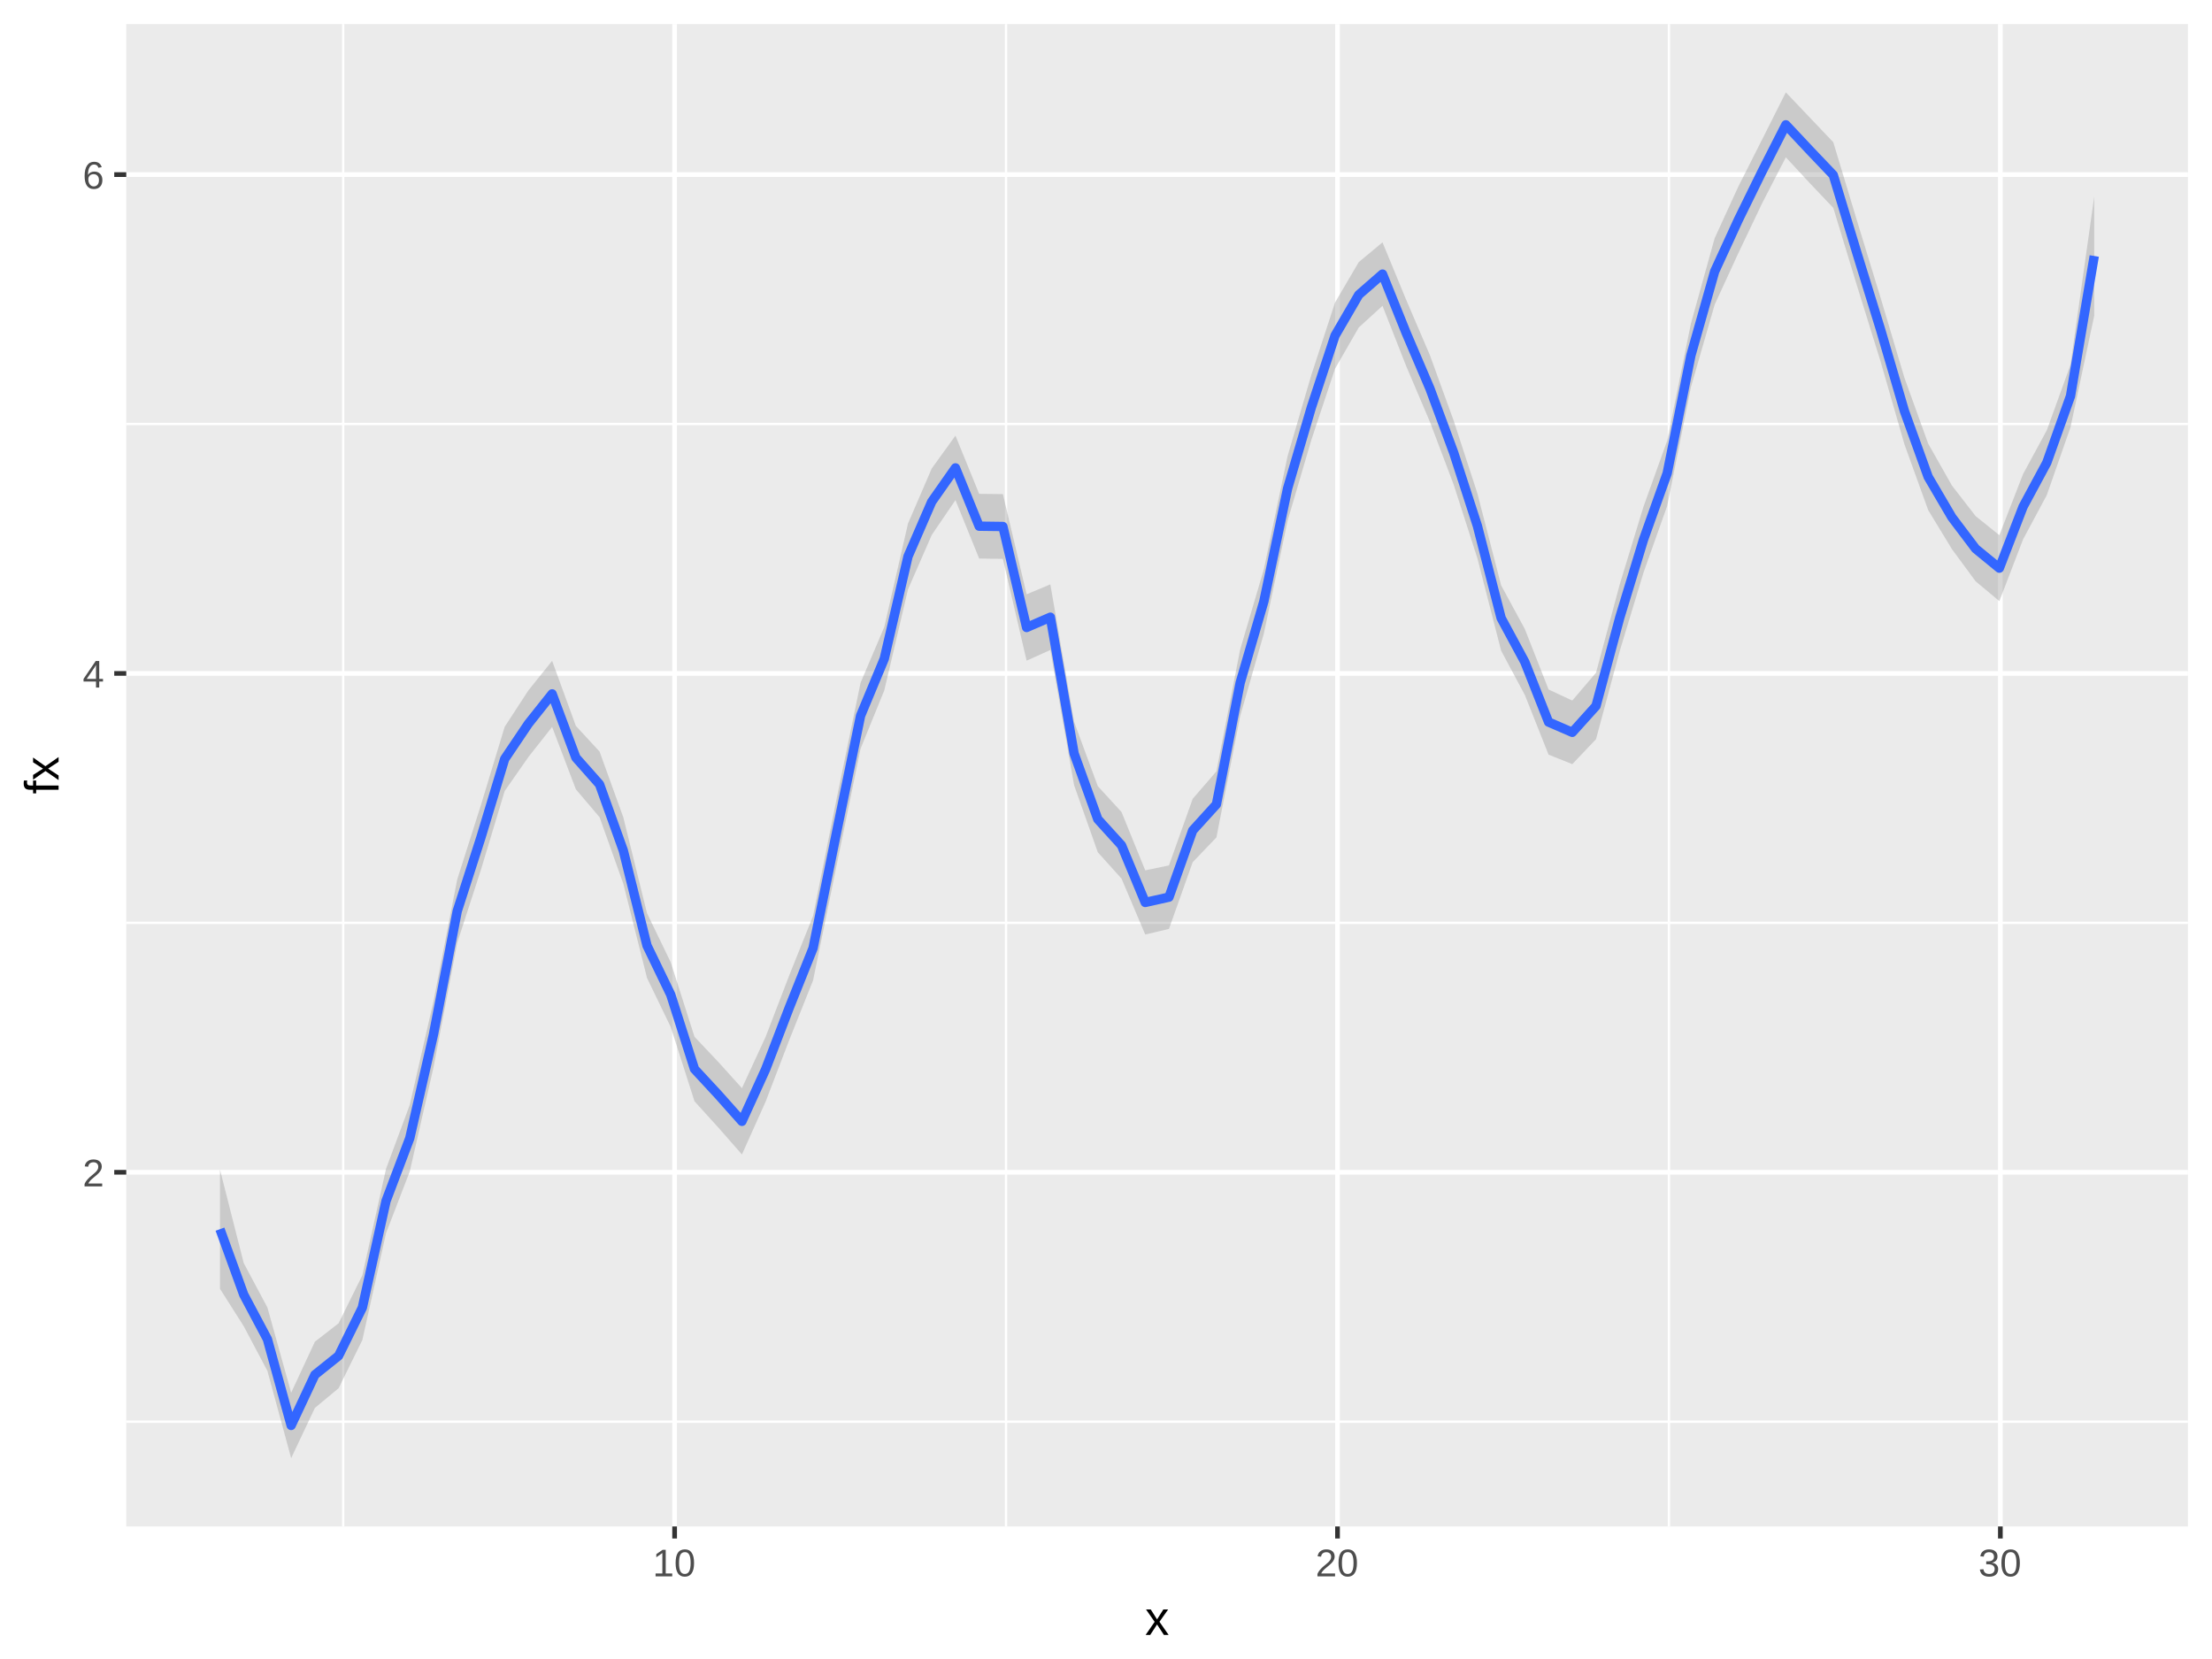
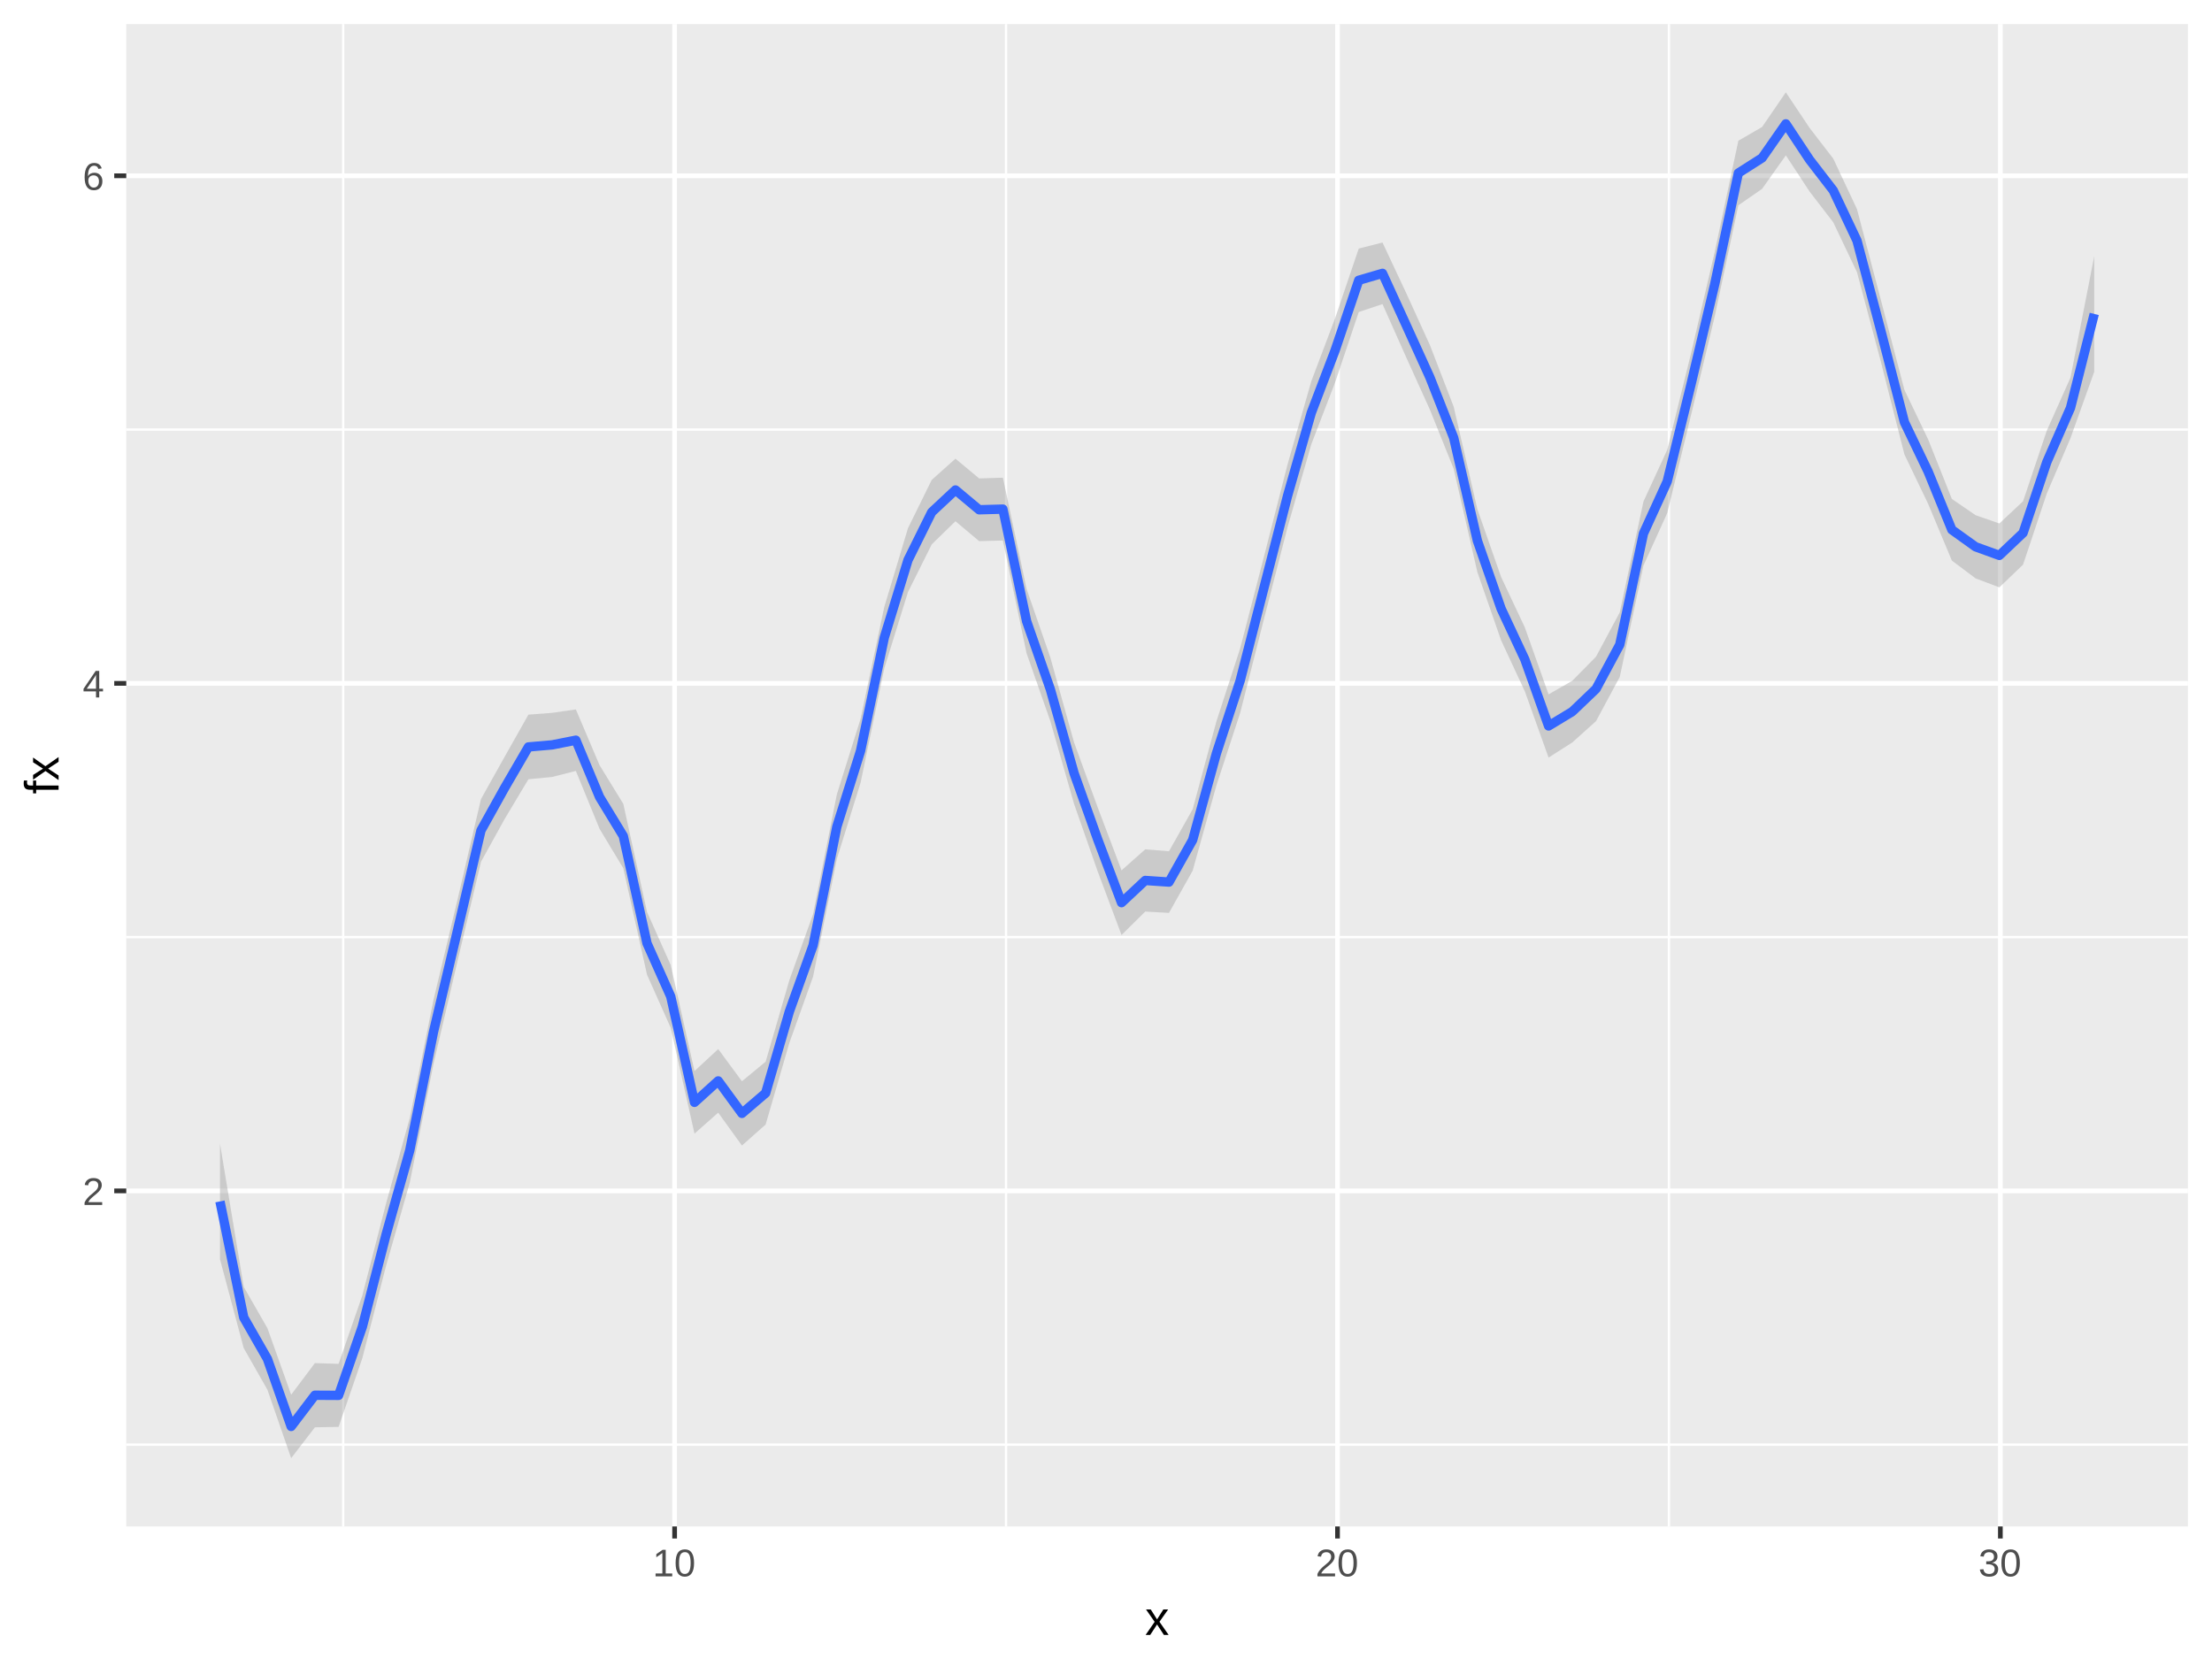
<svg xmlns="http://www.w3.org/2000/svg" viewBox="0 0 504.00 378.00">
  <defs>
    <style type="text/css">
    line, polyline, path, rect, circle {
      fill: none;
      stroke: #000000;
      stroke-linecap: round;
      stroke-linejoin: round;
      stroke-miterlimit: 10.00;
    }
  </style>
  </defs>
  <rect width="100%" height="100%" style="stroke: none; fill: #FFFFFF;" />
  <rect x="0.00" y="0.00" width="504.00" height="378.00" style="stroke-width: 1.07; stroke: #FFFFFF; fill: #FFFFFF;" />
  <defs>
    <clipPath id="cpMjguNzcwOHw0OTguNTIxfDM0Ny43OTd8NS40Nzk0NQ==">
      <rect x="28.77" y="5.48" width="469.75" height="342.32" />
    </clipPath>
  </defs>
  <rect x="28.77" y="5.48" width="469.75" height="342.32" style="stroke-width: 1.07; stroke: none; fill: #EBEBEB;" clip-path="url(#cpMjguNzcwOHw0OTguNTIxfDM0Ny43OTd8NS40Nzk0NQ==)" />
-   <polyline points="28.77,323.93 498.52,323.93 " style="stroke-width: 0.53; stroke: #FFFFFF; stroke-linecap: butt;" clip-path="url(#cpMjguNzcwOHw0OTguNTIxfDM0Ny43OTd8NS40Nzk0NQ==)" />
-   <polyline points="28.77,210.27 498.52,210.27 " style="stroke-width: 0.53; stroke: #FFFFFF; stroke-linecap: butt;" clip-path="url(#cpMjguNzcwOHw0OTguNTIxfDM0Ny43OTd8NS40Nzk0NQ==)" />
-   <polyline points="28.77,96.61 498.52,96.61 " style="stroke-width: 0.53; stroke: #FFFFFF; stroke-linecap: butt;" clip-path="url(#cpMjguNzcwOHw0OTguNTIxfDM0Ny43OTd8NS40Nzk0NQ==)" />
+   <polyline points="28.77,329.16 498.52,329.16 " style="stroke-width: 0.53; stroke: #FFFFFF; stroke-linecap: butt;" clip-path="url(#cpMjguNzcwOHw0OTguNTIxfDM0Ny43OTd8NS40Nzk0NQ==)" />
+   <polyline points="28.77,213.52 498.52,213.52 " style="stroke-width: 0.53; stroke: #FFFFFF; stroke-linecap: butt;" clip-path="url(#cpMjguNzcwOHw0OTguNTIxfDM0Ny43OTd8NS40Nzk0NQ==)" />
+   <polyline points="28.77,97.87 498.52,97.87 " style="stroke-width: 0.53; stroke: #FFFFFF; stroke-linecap: butt;" clip-path="url(#cpMjguNzcwOHw0OTguNTIxfDM0Ny43OTd8NS40Nzk0NQ==)" />
  <polyline points="78.19,347.80 78.19,5.48 " style="stroke-width: 0.53; stroke: #FFFFFF; stroke-linecap: butt;" clip-path="url(#cpMjguNzcwOHw0OTguNTIxfDM0Ny43OTd8NS40Nzk0NQ==)" />
  <polyline points="229.23,347.80 229.23,5.48 " style="stroke-width: 0.53; stroke: #FFFFFF; stroke-linecap: butt;" clip-path="url(#cpMjguNzcwOHw0OTguNTIxfDM0Ny43OTd8NS40Nzk0NQ==)" />
  <polyline points="380.26,347.80 380.26,5.48 " style="stroke-width: 0.53; stroke: #FFFFFF; stroke-linecap: butt;" clip-path="url(#cpMjguNzcwOHw0OTguNTIxfDM0Ny43OTd8NS40Nzk0NQ==)" />
-   <polyline points="28.77,267.10 498.52,267.10 " style="stroke-width: 1.07; stroke: #FFFFFF; stroke-linecap: butt;" clip-path="url(#cpMjguNzcwOHw0OTguNTIxfDM0Ny43OTd8NS40Nzk0NQ==)" />
-   <polyline points="28.77,153.44 498.52,153.44 " style="stroke-width: 1.07; stroke: #FFFFFF; stroke-linecap: butt;" clip-path="url(#cpMjguNzcwOHw0OTguNTIxfDM0Ny43OTd8NS40Nzk0NQ==)" />
-   <polyline points="28.77,39.78 498.52,39.78 " style="stroke-width: 1.07; stroke: #FFFFFF; stroke-linecap: butt;" clip-path="url(#cpMjguNzcwOHw0OTguNTIxfDM0Ny43OTd8NS40Nzk0NQ==)" />
+   <polyline points="28.77,271.34 498.52,271.34 " style="stroke-width: 1.07; stroke: #FFFFFF; stroke-linecap: butt;" clip-path="url(#cpMjguNzcwOHw0OTguNTIxfDM0Ny43OTd8NS40Nzk0NQ==)" />
+   <polyline points="28.77,155.70 498.52,155.70 " style="stroke-width: 1.07; stroke: #FFFFFF; stroke-linecap: butt;" clip-path="url(#cpMjguNzcwOHw0OTguNTIxfDM0Ny43OTd8NS40Nzk0NQ==)" />
+   <polyline points="28.77,40.05 498.52,40.05 " style="stroke-width: 1.07; stroke: #FFFFFF; stroke-linecap: butt;" clip-path="url(#cpMjguNzcwOHw0OTguNTIxfDM0Ny43OTd8NS40Nzk0NQ==)" />
  <polyline points="153.71,347.80 153.71,5.48 " style="stroke-width: 1.07; stroke: #FFFFFF; stroke-linecap: butt;" clip-path="url(#cpMjguNzcwOHw0OTguNTIxfDM0Ny43OTd8NS40Nzk0NQ==)" />
  <polyline points="304.75,347.80 304.75,5.48 " style="stroke-width: 1.07; stroke: #FFFFFF; stroke-linecap: butt;" clip-path="url(#cpMjguNzcwOHw0OTguNTIxfDM0Ny43OTd8NS40Nzk0NQ==)" />
  <polyline points="455.78,347.80 455.78,5.48 " style="stroke-width: 1.07; stroke: #FFFFFF; stroke-linecap: butt;" clip-path="url(#cpMjguNzcwOHw0OTguNTIxfDM0Ny43OTd8NS40Nzk0NQ==)" />
-   <polyline points="50.12,266.48 55.53,287.78 60.93,297.91 66.34,317.33 71.75,305.70 77.15,301.51 82.56,290.57 87.96,266.31 93.37,251.73 98.77,228.15 104.18,200.37 109.59,183.40 114.99,165.60 120.40,157.30 125.80,150.57 131.21,165.40 136.61,171.24 142.02,186.23 147.42,208.07 152.83,219.27 158.24,236.23 163.64,241.94 169.05,247.93 174.45,236.23 179.86,222.15 185.26,208.68 190.67,181.77 196.08,155.57 201.48,142.87 206.89,119.28 212.29,106.75 217.70,99.26 223.10,112.52 228.51,112.58 233.91,135.41 239.32,133.15 244.73,164.46 250.13,179.12 255.54,185.02 260.94,198.31 266.35,197.18 271.75,182.01 277.16,175.75 282.57,147.99 287.97,129.70 293.38,103.90 298.78,85.45 304.19,68.92 309.59,59.72 315.00,55.22 320.40,68.32 325.81,80.95 331.22,95.86 336.62,112.42 342.03,133.37 347.43,143.32 352.84,157.10 358.24,159.62 363.65,153.28 369.06,133.13 374.46,115.46 379.87,100.39 385.27,73.73 390.68,54.28 396.08,42.50 401.49,31.79 406.90,21.04 412.30,26.72 417.71,32.40 423.11,50.29 428.52,67.94 433.92,86.07 439.33,101.07 444.73,110.61 450.14,117.59 455.55,121.94 460.95,108.01 466.36,98.03 471.76,83.13 477.17,44.75 477.17,71.91 471.76,97.35 466.36,112.80 460.95,122.90 455.55,136.96 450.14,132.45 444.73,125.10 439.33,116.22 433.92,101.24 428.52,82.47 423.11,65.10 417.71,47.36 412.30,41.67 406.90,35.84 401.49,46.33 396.08,57.67 390.68,69.42 385.27,88.22 379.87,115.25 374.46,130.50 369.06,148.30 363.65,168.42 358.24,174.11 352.84,171.95 347.43,158.34 342.03,148.26 336.62,127.20 331.22,110.43 325.81,96.13 320.40,83.42 315.00,69.68 309.59,74.62 304.19,84.00 298.78,100.26 293.38,118.65 287.97,144.34 282.57,163.16 277.16,190.80 271.75,196.45 266.35,211.65 260.94,212.93 255.54,200.19 250.13,194.18 244.73,178.90 239.32,148.10 233.91,150.53 228.51,127.34 223.10,127.26 217.70,113.95 212.29,121.90 206.89,134.28 201.48,157.31 196.08,170.58 190.67,196.93 185.26,223.37 179.86,236.89 174.45,251.00 169.05,263.04 163.64,256.88 158.24,250.93 152.83,234.01 147.42,222.82 142.02,201.35 136.61,186.20 131.21,179.84 125.80,165.63 120.40,172.48 114.99,180.23 109.59,198.15 104.18,214.81 98.77,243.19 93.37,266.90 87.96,280.96 82.56,305.32 77.15,316.31 71.75,320.79 66.34,332.24 60.93,312.36 55.53,302.17 50.12,293.64 " style="stroke-width: 2.13; stroke: none; fill: #999999; fill-opacity: 0.40;" clip-path="url(#cpMjguNzcwOHw0OTguNTIxfDM0Ny43OTd8NS40Nzk0NQ==)" />
-   <polyline points="50.12,280.06 55.53,294.97 60.93,305.14 66.34,324.78 71.75,313.24 77.15,308.91 82.56,297.94 87.96,273.63 93.37,259.32 98.77,235.67 104.18,207.59 109.59,190.77 114.99,172.92 120.40,164.89 125.80,158.10 131.21,172.62 136.61,178.72 142.02,193.79 147.42,215.45 152.83,226.64 158.24,243.58 163.64,249.41 169.05,255.49 174.45,243.62 179.86,229.52 185.26,216.02 190.67,189.35 196.08,163.08 201.48,150.09 206.89,126.78 212.29,114.32 217.70,106.61 223.10,119.89 228.51,119.96 233.91,142.97 239.32,140.63 244.73,171.68 250.13,186.65 255.54,192.61 260.94,205.62 266.35,204.41 271.75,189.23 277.16,183.27 282.57,155.58 287.97,137.02 293.38,111.28 298.78,92.85 304.19,76.46 309.59,67.17 315.00,62.45 320.40,75.87 325.81,88.54 331.22,103.14 336.62,119.81 342.03,140.82 347.43,150.83 352.84,164.52 358.24,166.86 363.65,160.85 369.06,140.72 374.46,122.98 379.87,107.82 385.27,80.97 390.68,61.85 396.08,50.09 401.49,39.06 406.90,28.44 412.30,34.20 417.71,39.88 423.11,57.69 428.52,75.21 433.92,93.66 439.33,108.65 444.73,117.86 450.14,125.02 455.55,129.45 460.95,115.46 466.36,105.41 471.76,90.24 477.17,58.33 " style="stroke-width: 2.13; stroke: #3366FF; stroke-linecap: butt;" clip-path="url(#cpMjguNzcwOHw0OTguNTIxfDM0Ny43OTd8NS40Nzk0NQ==)" />
+   <polyline points="50.12,260.57 55.53,293.20 60.93,302.62 66.34,317.78 71.75,310.58 77.15,310.75 82.56,295.15 87.96,274.23 93.37,254.72 98.77,227.83 104.18,205.27 109.59,182.06 114.99,172.41 120.40,162.83 125.80,162.42 131.21,161.64 136.61,174.35 142.02,183.16 147.42,207.78 152.83,219.90 158.24,244.04 163.64,239.03 169.05,246.36 174.45,241.90 179.86,223.30 185.26,208.29 190.67,181.02 196.08,163.79 201.48,138.30 206.89,120.33 212.29,109.35 217.70,104.51 223.10,109.01 228.51,108.84 233.91,134.21 239.32,149.81 244.73,169.18 250.13,184.01 255.54,198.31 260.94,193.52 266.35,193.96 271.75,184.38 277.16,164.36 282.57,147.73 287.97,126.92 293.38,105.77 298.78,86.86 304.19,72.54 309.59,56.63 315.00,55.26 320.40,66.77 325.81,78.65 331.22,92.67 336.62,116.03 342.03,131.48 347.43,142.95 352.84,158.21 358.24,155.11 363.65,149.62 369.06,139.53 374.46,114.27 379.87,102.51 385.27,80.64 390.68,57.48 396.08,32.07 401.49,28.93 406.90,21.04 412.30,29.13 417.71,36.15 423.11,47.65 428.52,68.21 433.92,88.84 439.33,100.13 444.73,113.68 450.14,117.39 455.55,119.27 460.95,114.21 466.36,98.12 471.76,86.03 477.17,58.35 477.17,84.70 471.76,99.82 466.36,112.45 460.95,128.65 455.55,133.83 450.14,131.79 444.73,127.73 439.33,114.82 433.92,103.55 428.52,82.30 423.11,62.01 417.71,50.66 412.30,43.63 406.90,35.40 401.49,43.03 396.08,46.78 390.68,72.15 385.27,94.69 379.87,116.92 374.46,128.85 369.06,154.24 363.65,164.31 358.24,169.17 352.84,172.61 347.43,157.52 342.03,145.92 336.62,130.36 331.22,106.81 325.81,93.37 320.40,81.41 315.00,69.29 309.59,71.09 304.19,87.17 298.78,101.22 293.38,120.07 287.97,141.12 282.57,162.44 277.16,178.95 271.75,198.38 266.35,208.00 260.94,207.70 255.54,213.03 250.13,198.61 244.73,183.19 239.32,164.31 233.91,148.87 228.51,123.15 223.10,123.30 217.70,118.76 212.29,124.04 206.89,134.88 201.48,152.30 196.08,178.35 190.67,195.72 185.26,222.52 179.86,237.60 174.45,256.22 169.05,261.01 163.64,253.52 158.24,258.29 152.83,234.20 147.42,222.08 142.02,197.83 136.61,188.85 131.21,175.65 125.80,177.03 120.40,177.55 114.99,186.60 109.59,196.36 104.18,219.27 98.77,242.42 93.37,269.44 87.96,288.43 82.56,309.45 77.15,325.11 71.75,325.21 66.34,332.24 60.93,316.64 55.53,307.16 50.12,286.91 " style="stroke-width: 2.13; stroke: none; fill: #999999; fill-opacity: 0.40;" clip-path="url(#cpMjguNzcwOHw0OTguNTIxfDM0Ny43OTd8NS40Nzk0NQ==)" />
+   <polyline points="50.12,273.74 55.53,300.18 60.93,309.63 66.34,325.01 71.75,317.90 77.15,317.93 82.56,302.30 87.96,281.33 93.37,262.08 98.77,235.12 104.18,212.27 109.59,189.21 114.99,179.50 120.40,170.19 125.80,169.72 131.21,168.65 136.61,181.60 142.02,190.49 147.42,214.93 152.83,227.05 158.24,251.17 163.64,246.28 169.05,253.68 174.45,249.06 179.86,230.45 185.26,215.40 190.67,188.37 196.08,171.07 201.48,145.30 206.89,127.60 212.29,116.70 217.70,111.64 223.10,116.15 228.51,116.00 233.91,141.54 239.32,157.06 244.73,176.18 250.13,191.31 255.54,205.67 260.94,200.61 266.35,200.98 271.75,191.38 277.16,171.65 282.57,155.09 287.97,134.02 293.38,112.92 298.78,94.04 304.19,79.86 309.59,63.86 315.00,62.28 320.40,74.09 325.81,86.01 331.22,99.74 336.62,123.20 342.03,138.70 347.43,150.24 352.84,165.41 358.24,162.14 363.65,156.97 369.06,146.89 374.46,121.56 379.87,109.71 385.27,87.67 390.68,64.82 396.08,39.43 401.49,35.98 406.90,28.22 412.30,36.38 417.71,43.40 423.11,54.83 428.52,75.25 433.92,96.19 439.33,107.47 444.73,120.71 450.14,124.59 455.55,126.55 460.95,121.43 466.36,105.29 471.76,92.93 477.17,71.53 " style="stroke-width: 2.13; stroke: #3366FF; stroke-linecap: butt;" clip-path="url(#cpMjguNzcwOHw0OTguNTIxfDM0Ny43OTd8NS40Nzk0NQ==)" />
  <defs>
    <clipPath id="cpMHw1MDR8Mzc4fDA=">
      <rect x="0.00" y="0.00" width="504.00" height="378.00" />
    </clipPath>
  </defs>
  <g clip-path="url(#cpMHw1MDR8Mzc4fDA=)">
-     <text x="18.83" y="270.32" style="font-size: 8.80px; fill: #4D4D4D; font-family: Arial;" textLength="5.01px" lengthAdjust="spacingAndGlyphs">2</text>
+     <text x="18.83" y="274.56" style="font-size: 8.80px; fill: #4D4D4D; font-family: Arial;" textLength="5.01px" lengthAdjust="spacingAndGlyphs">2</text>
  </g>
  <g clip-path="url(#cpMHw1MDR8Mzc4fDA=)">
-     <text x="18.83" y="156.66" style="font-size: 8.80px; fill: #4D4D4D; font-family: Arial;" textLength="5.01px" lengthAdjust="spacingAndGlyphs">4</text>
+     <text x="18.83" y="158.91" style="font-size: 8.80px; fill: #4D4D4D; font-family: Arial;" textLength="5.01px" lengthAdjust="spacingAndGlyphs">4</text>
  </g>
  <g clip-path="url(#cpMHw1MDR8Mzc4fDA=)">
-     <text x="18.83" y="43.00" style="font-size: 8.80px; fill: #4D4D4D; font-family: Arial;" textLength="5.01px" lengthAdjust="spacingAndGlyphs">6</text>
+     <text x="18.83" y="43.27" style="font-size: 8.80px; fill: #4D4D4D; font-family: Arial;" textLength="5.01px" lengthAdjust="spacingAndGlyphs">6</text>
  </g>
-   <polyline points="26.03,267.10 28.77,267.10 " style="stroke-width: 1.07; stroke: #333333; stroke-linecap: butt;" clip-path="url(#cpMHw1MDR8Mzc4fDA=)" />
-   <polyline points="26.03,153.44 28.77,153.44 " style="stroke-width: 1.07; stroke: #333333; stroke-linecap: butt;" clip-path="url(#cpMHw1MDR8Mzc4fDA=)" />
-   <polyline points="26.03,39.78 28.77,39.78 " style="stroke-width: 1.07; stroke: #333333; stroke-linecap: butt;" clip-path="url(#cpMHw1MDR8Mzc4fDA=)" />
+   <polyline points="26.03,271.34 28.77,271.34 " style="stroke-width: 1.07; stroke: #333333; stroke-linecap: butt;" clip-path="url(#cpMHw1MDR8Mzc4fDA=)" />
+   <polyline points="26.03,155.70 28.77,155.70 " style="stroke-width: 1.07; stroke: #333333; stroke-linecap: butt;" clip-path="url(#cpMHw1MDR8Mzc4fDA=)" />
+   <polyline points="26.03,40.05 28.77,40.05 " style="stroke-width: 1.07; stroke: #333333; stroke-linecap: butt;" clip-path="url(#cpMHw1MDR8Mzc4fDA=)" />
  <polyline points="153.71,350.54 153.71,347.80 " style="stroke-width: 1.07; stroke: #333333; stroke-linecap: butt;" clip-path="url(#cpMHw1MDR8Mzc4fDA=)" />
  <polyline points="304.75,350.54 304.75,347.80 " style="stroke-width: 1.07; stroke: #333333; stroke-linecap: butt;" clip-path="url(#cpMHw1MDR8Mzc4fDA=)" />
  <polyline points="455.78,350.54 455.78,347.80 " style="stroke-width: 1.07; stroke: #333333; stroke-linecap: butt;" clip-path="url(#cpMHw1MDR8Mzc4fDA=)" />
  <g clip-path="url(#cpMHw1MDR8Mzc4fDA=)">
    <text x="148.70" y="359.17" style="font-size: 8.80px; fill: #4D4D4D; font-family: Arial;" textLength="10.01px" lengthAdjust="spacingAndGlyphs">10</text>
  </g>
  <g clip-path="url(#cpMHw1MDR8Mzc4fDA=)">
    <text x="299.74" y="359.17" style="font-size: 8.80px; fill: #4D4D4D; font-family: Arial;" textLength="10.01px" lengthAdjust="spacingAndGlyphs">20</text>
  </g>
  <g clip-path="url(#cpMHw1MDR8Mzc4fDA=)">
    <text x="450.78" y="359.17" style="font-size: 8.80px; fill: #4D4D4D; font-family: Arial;" textLength="10.01px" lengthAdjust="spacingAndGlyphs">30</text>
  </g>
  <g clip-path="url(#cpMHw1MDR8Mzc4fDA=)">
    <text x="260.90" y="372.52" style="font-size: 11.00px; font-family: Arial;" textLength="5.50px" lengthAdjust="spacingAndGlyphs">x</text>
  </g>
  <g clip-path="url(#cpMHw1MDR8Mzc4fDA=)">
    <text transform="translate(13.35,180.92) rotate(-90)" style="font-size: 11.00px; font-family: Arial;" textLength="8.56px" lengthAdjust="spacingAndGlyphs">fx</text>
  </g>
</svg>
